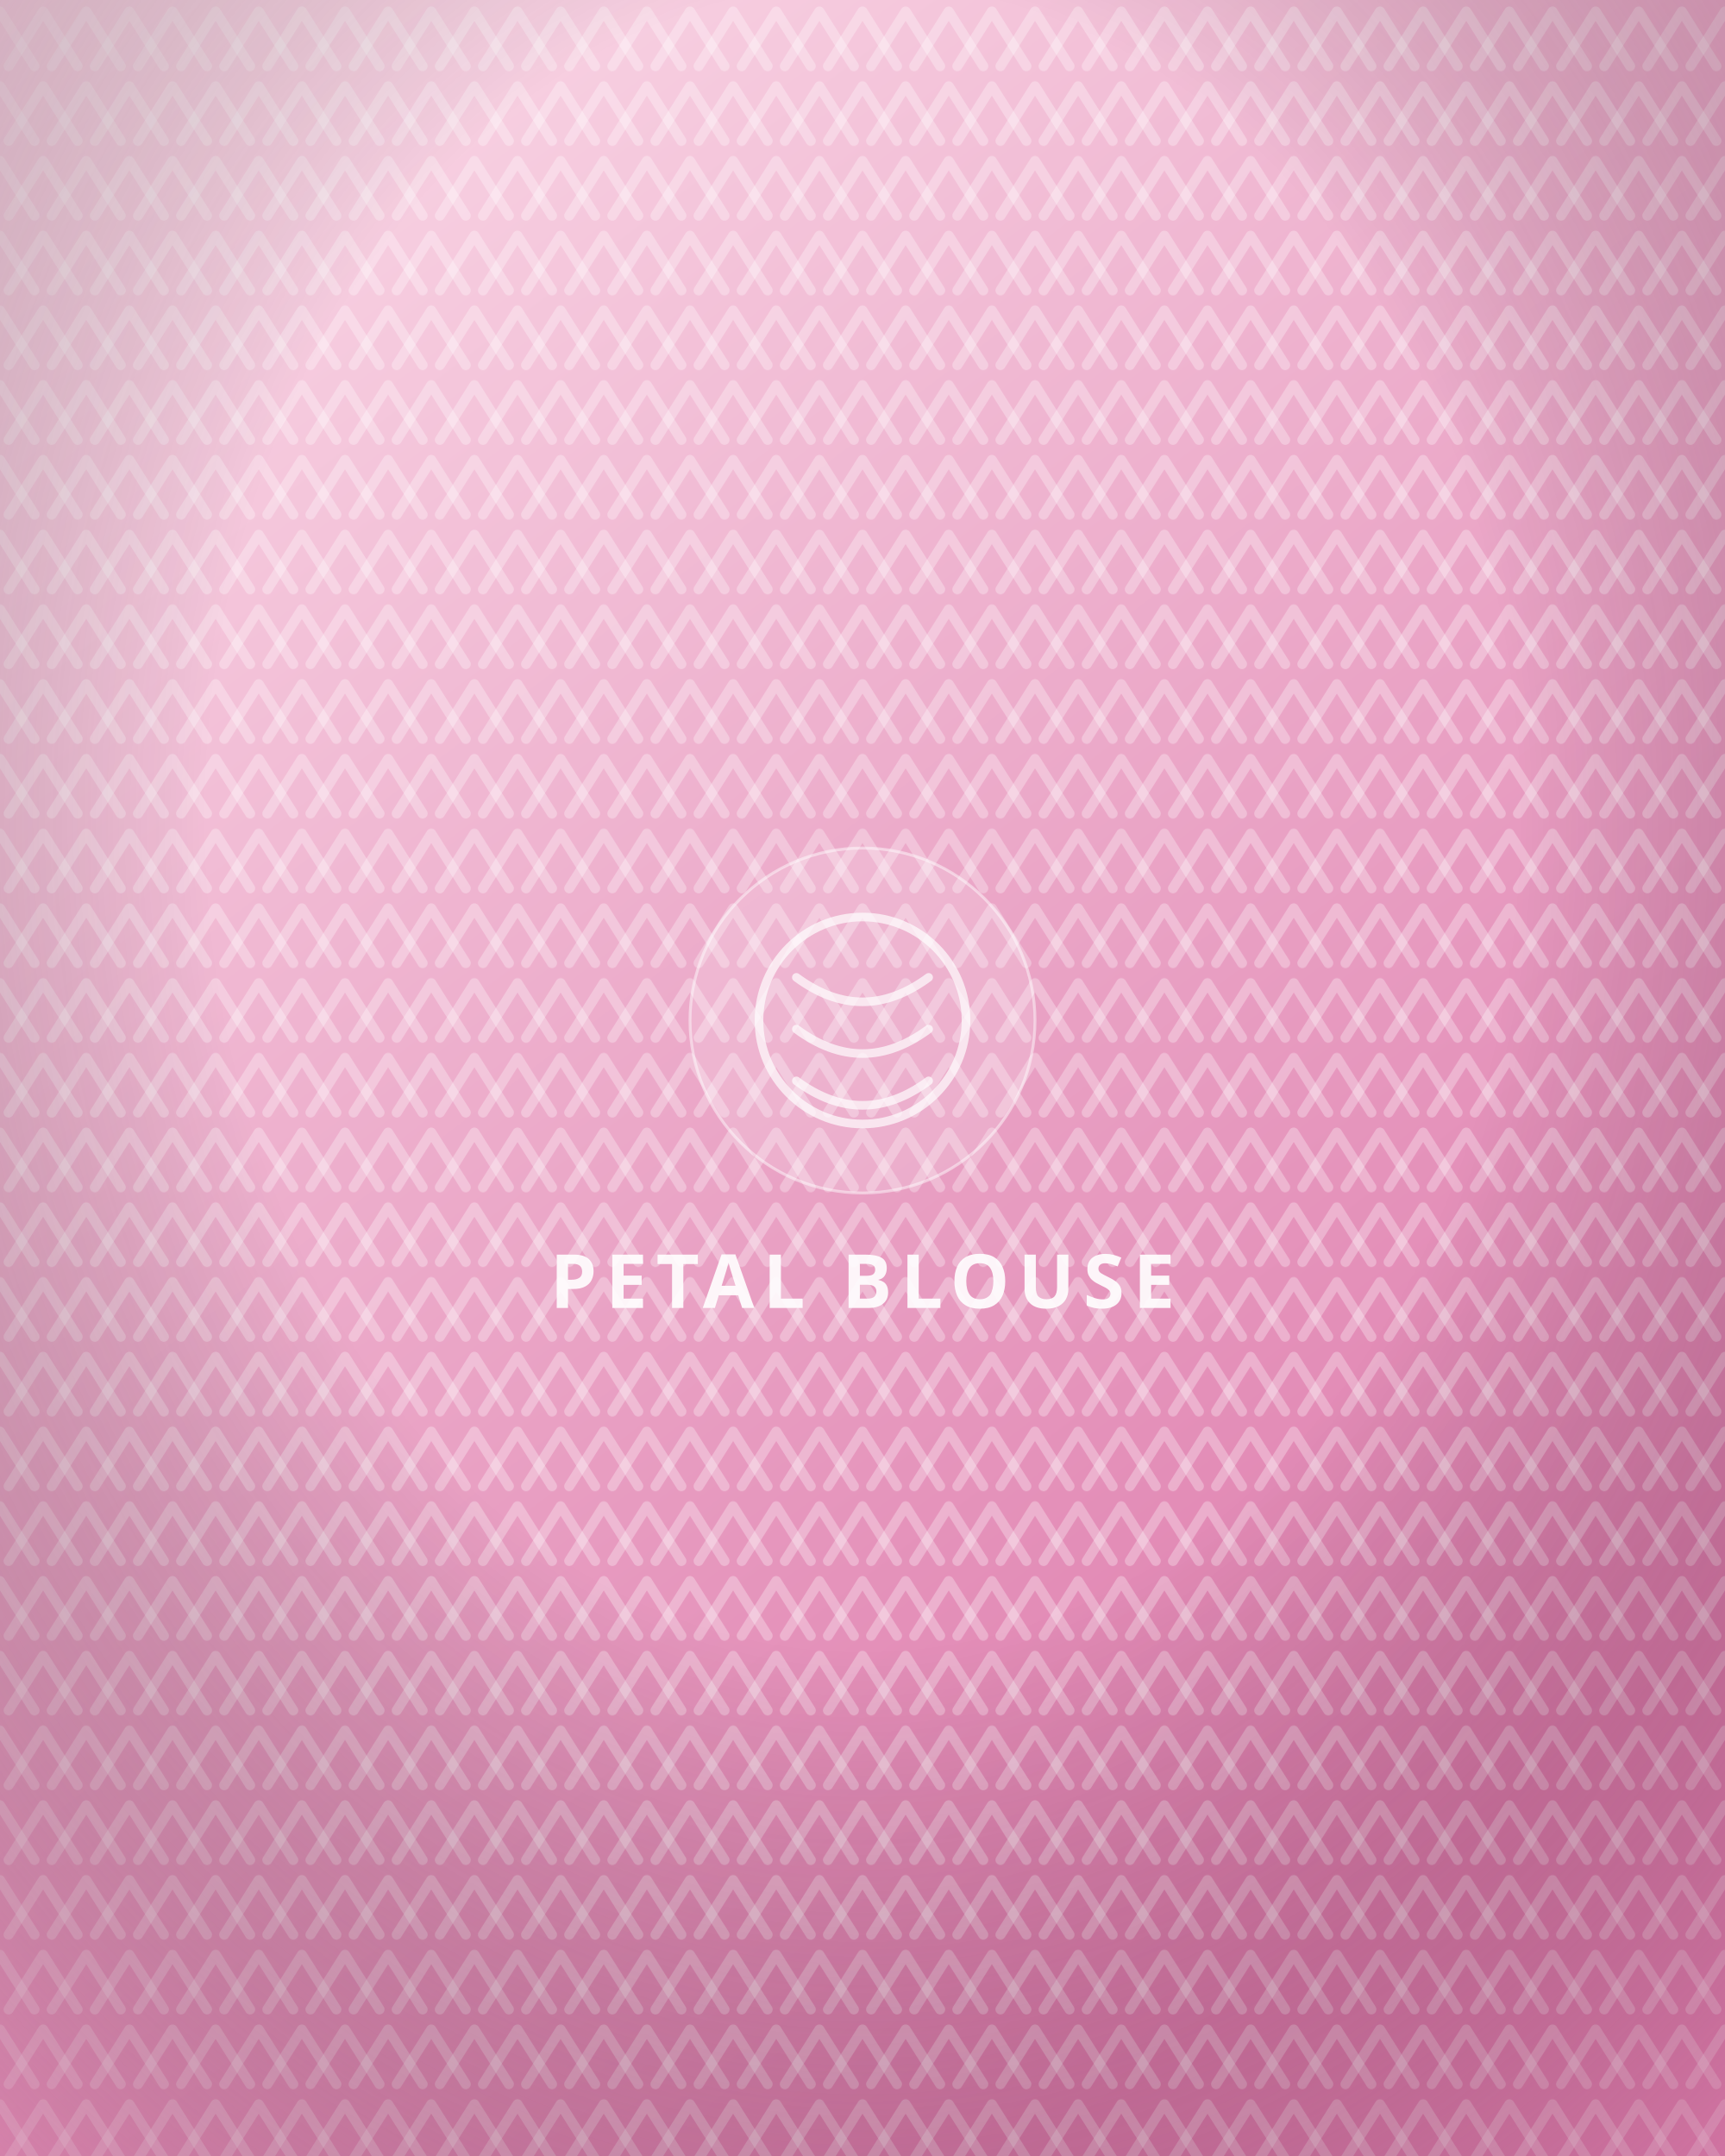
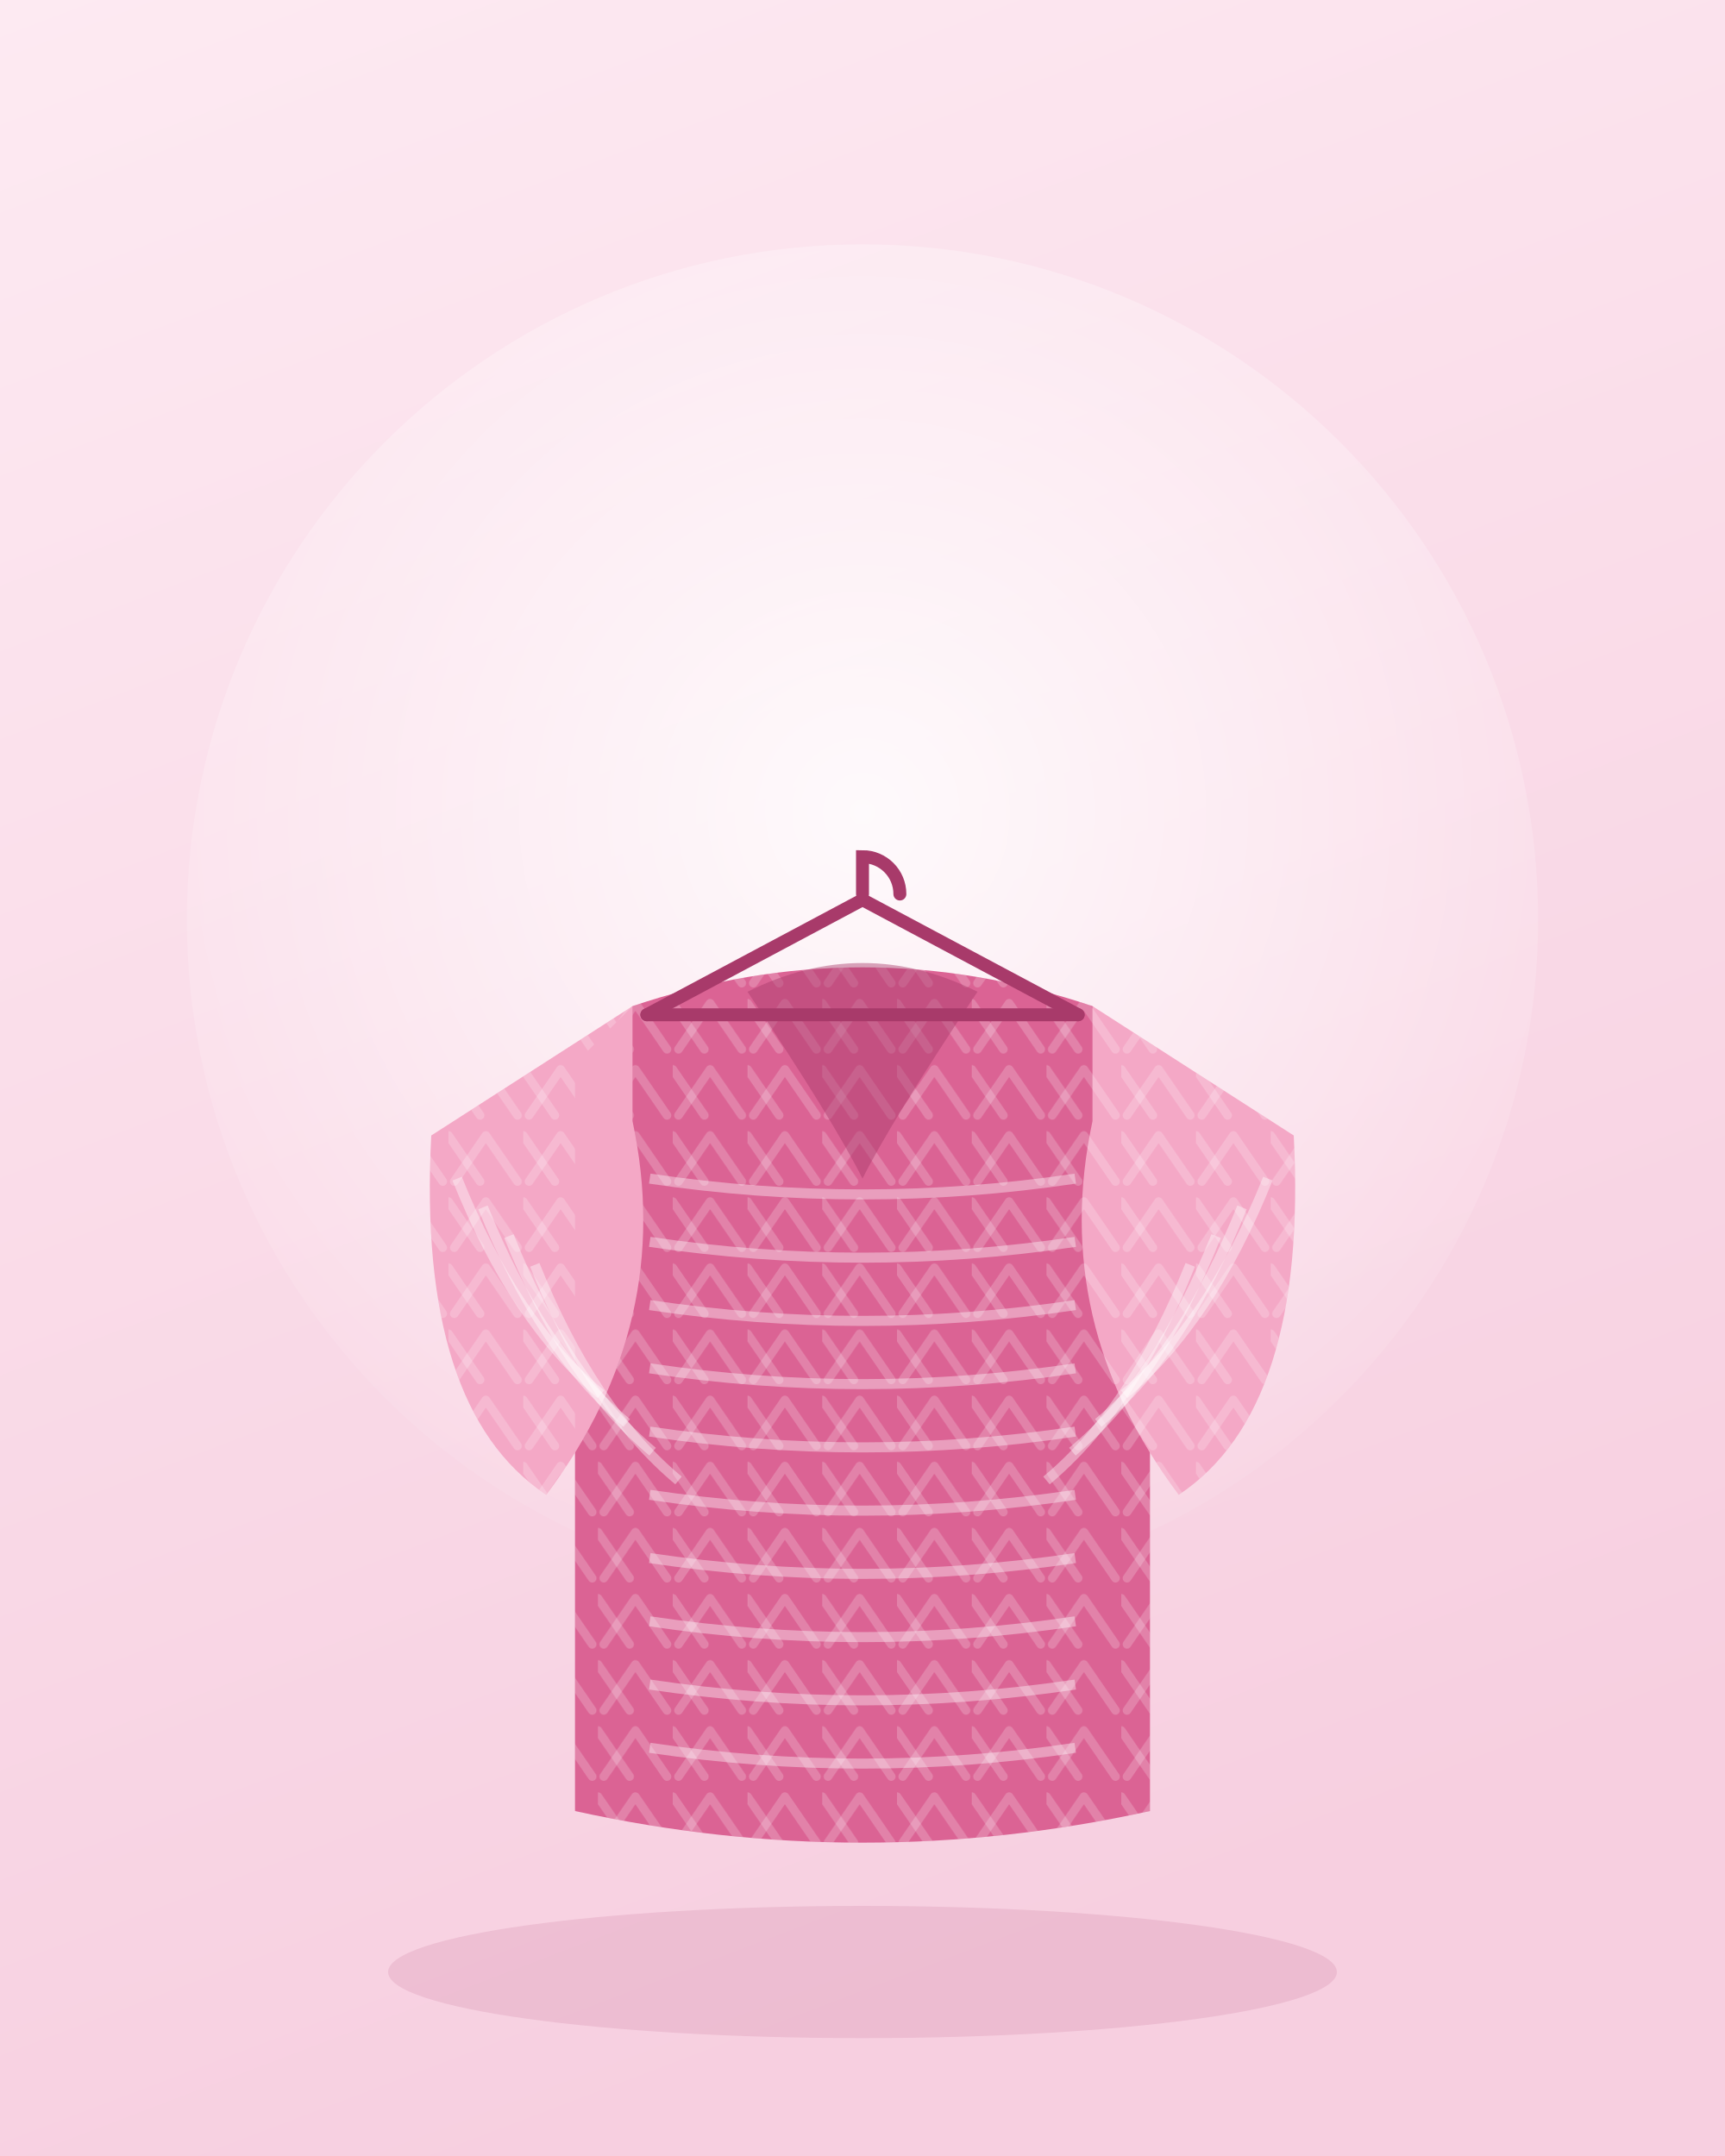
- <svg xmlns="http://www.w3.org/2000/svg" viewBox="0 0 1200 1500" width="1200" height="1500" role="img" aria-label="Petal Blouse crochet">
+ <svg xmlns="http://www.w3.org/2000/svg" viewBox="0 0 1200 1500" width="1200" height="1500" role="img">
  <defs>
-     <linearGradient id="g" x1="0" y1="0" x2="0.6" y2="1">
-       <stop offset="0" stop-color="#fcdfeb" />
-       <stop offset="1" stop-color="#dd7aab" />
+     <linearGradient id="bg" x1="0" y1="0" x2="0.3" y2="1">
+       <stop offset="0" stop-color="#fdeaf2" />
+       <stop offset="1" stop-color="#f7cfe0" />
    </linearGradient>
-     <pattern id="stitch" width="60" height="52" patternUnits="userSpaceOnUse">
-       <path d="M6 46 L30 8 L54 46" fill="none" stroke="#ffffff" stroke-opacity="0.30" stroke-width="7" stroke-linecap="round" stroke-linejoin="round" />
-       <path d="M-24 46 L0 8 L24 46" fill="none" stroke="#ffffff" stroke-opacity="0.30" stroke-width="7" stroke-linecap="round" stroke-linejoin="round" />
-       <path d="M36 46 L60 8 L84 46" fill="none" stroke="#ffffff" stroke-opacity="0.30" stroke-width="7" stroke-linecap="round" stroke-linejoin="round" />
+     <pattern id="stitch" width="52" height="46" patternUnits="userSpaceOnUse">
+       <path d="M4 40 L26 8 L48 40" fill="none" stroke="#fff" stroke-opacity="0.20" stroke-width="6" stroke-linecap="round" stroke-linejoin="round" />
+       <path d="M-22 40 L0 8 L22 40" fill="none" stroke="#fff" stroke-opacity="0.20" stroke-width="6" stroke-linecap="round" stroke-linejoin="round" />
    </pattern>
-     <radialGradient id="vig" cx="0.5" cy="0.38" r="0.85">
-       <stop offset="0.45" stop-color="#000" stop-opacity="0" />
-       <stop offset="1" stop-color="#dd7aab" stop-opacity="0.55" />
+     <radialGradient id="glow" cx="0.5" cy="0.42" r="0.62">
+       <stop offset="0" stop-color="#ffffff" stop-opacity="0.85" />
+       <stop offset="1" stop-color="#ffffff" stop-opacity="0" />
    </radialGradient>
+     <clipPath id="objclip">
+       <path d="M440 700 q160-54 320 0 l40 40 v520 q-200 44-400 0 V740 Z" />
+       <path d="M440 700 l-140 90 q-10 190 80 250 q90-120 60-260 Z" />
+       <path d="M760 700 l140 90 q10 190-80 250 q-90-120-60-260 Z" />
+     </clipPath>
  </defs>
-   <rect width="1200" height="1500" fill="url(#g)" />
-   <rect width="1200" height="1500" fill="url(#stitch)" />
-   <rect width="1200" height="1500" fill="url(#vig)" />
-   <g opacity="0.92" transform="translate(600 710)">
-     <circle r="120" fill="#ffffff" fill-opacity="0.16" />
-     <circle r="120" fill="none" stroke="#fff" stroke-opacity="0.5" stroke-width="2" />
-     <path d="M-72 0 a72 72 0 1 0 144 0 a72 72 0 1 0 -144 0 M-46 -30 q46 34 92 0 M-46 6 q46 34 92 0 M-46 42 q46 34 92 0" fill="none" stroke="#fff" stroke-opacity="0.75" stroke-width="6" stroke-linecap="round" />
+   <rect width="1200" height="1500" fill="url(#bg)" />
+   <circle cx="600" cy="640" r="470" fill="url(#glow)" />
+   <ellipse cx="600" cy="1372" rx="330" ry="46" fill="#a83a6a" opacity="0.13" />
+   <g>
+     <path d="M440 700 q160-54 320 0 l40 40 v520 q-200 44-400 0 V740 Z" fill="#db6394" />
+     <path d="M440 700 l-140 90 q-10 190 80 250 q90-120 60-260 Z" fill="#f4a8c6" />
+     <path d="M760 700 l140 90 q10 190-80 250 q-90-120-60-260 Z" fill="#f4a8c6" />
  </g>
-   <text x="600" y="910" text-anchor="middle" font-family="Quicksand, sans-serif" font-size="52" font-weight="700" fill="#fff" fill-opacity="0.9" letter-spacing="6">PETAL BLOUSE</text>
+   <g clip-path="url(#objclip)">
+     <rect width="1200" height="1500" fill="url(#stitch)" />
+   </g>
+   <path d="M520 690 q80-40 160 0 q-60 90-80 130 q-20-40-80-130 Z" fill="#a83a6a" opacity=".45" />
+   <g fill="none" stroke="#fff" stroke-opacity=".38" stroke-width="7">
+     <path d="M452 820 q148 22 296 0" />
+     <path d="M452 864 q148 22 296 0" />
+     <path d="M452 908 q148 22 296 0" />
+     <path d="M452 952 q148 22 296 0" />
+     <path d="M452 996 q148 22 296 0" />
+     <path d="M452 1040 q148 22 296 0" />
+     <path d="M452 1084 q148 22 296 0" />
+     <path d="M452 1128 q148 22 296 0" />
+     <path d="M452 1172 q148 22 296 0" />
+     <path d="M452 1216 q148 22 296 0" />
+     <path d="M318 820 q40 100 100 150" />
+     <path d="M882 820 q-40 100-100 150" />
+     <path d="M336 840 q40 100 100 150" />
+     <path d="M864 840 q-40 100-100 150" />
+     <path d="M354 860 q40 100 100 150" />
+     <path d="M846 860 q-40 100-100 150" />
+     <path d="M372 880 q40 100 100 150" />
+     <path d="M828 880 q-40 100-100 150" />
+   </g>
+   <g stroke="#a83a6a" stroke-width="9" fill="none" stroke-linecap="round">
+     <path d="M600 622 v-26 a26 26 0 0 1 26 26" />
+     <path d="M450 706 L600 626 L750 706" stroke-linejoin="round" />
+     <path d="M450 706 h300" />
+   </g>
</svg>
